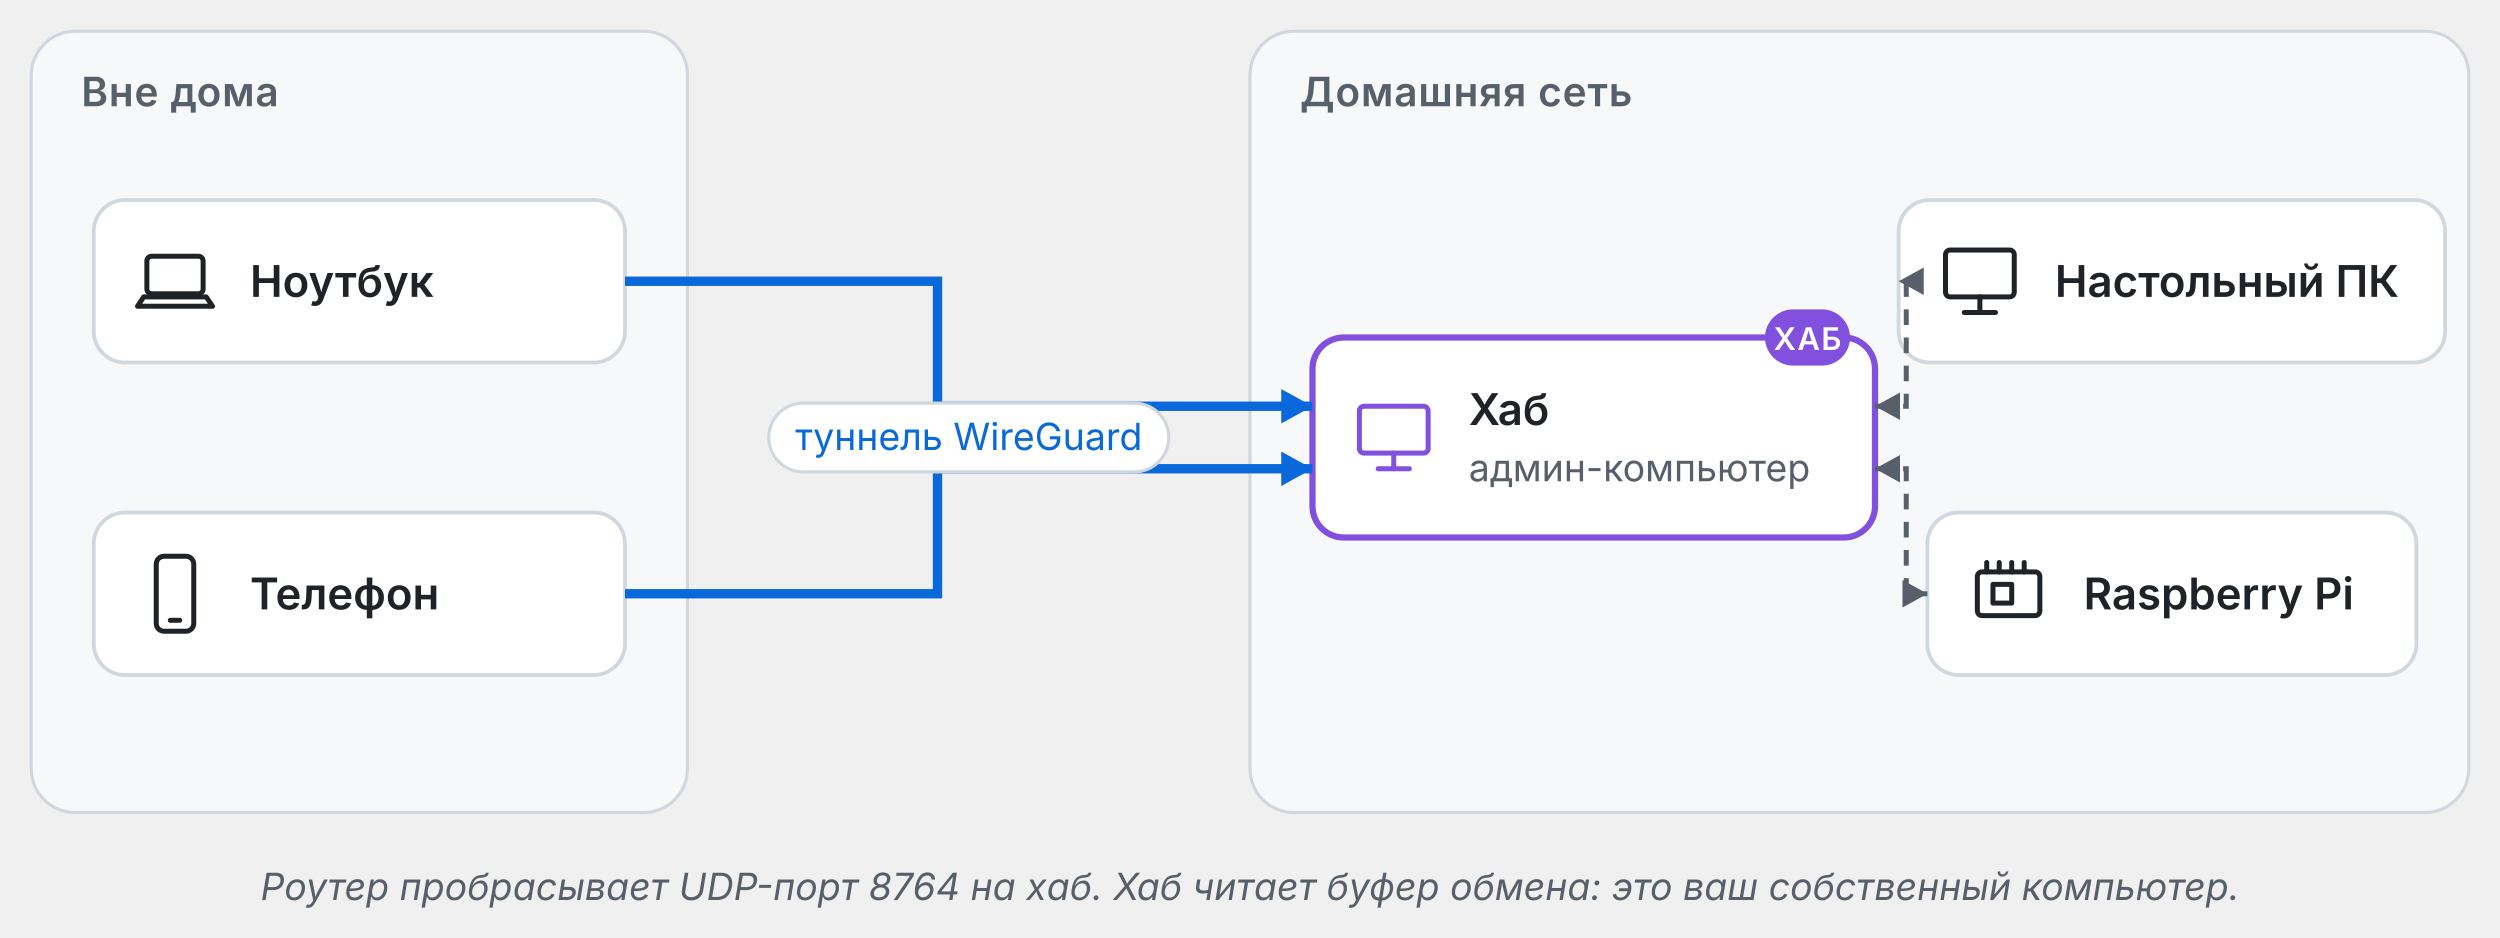
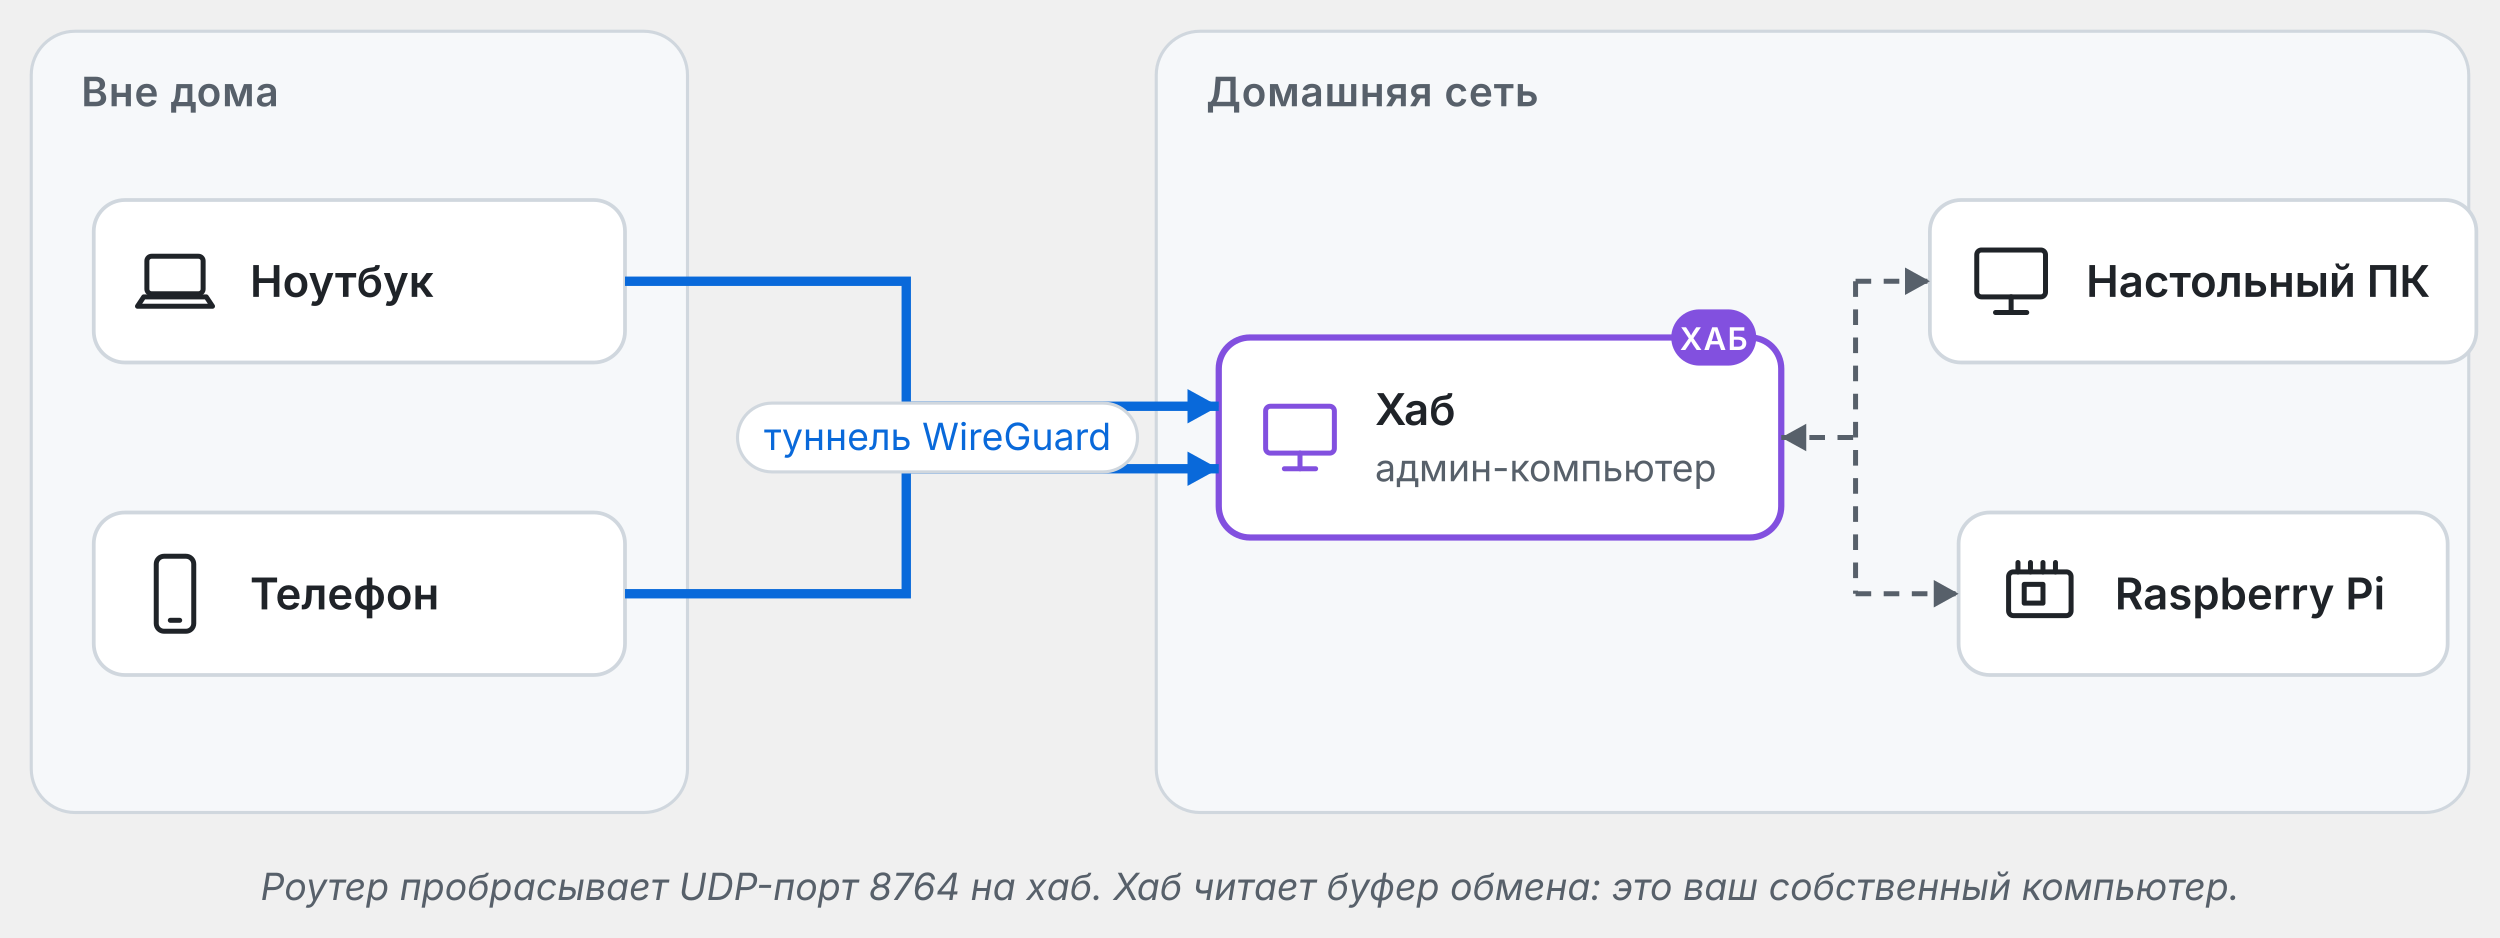
<svg xmlns="http://www.w3.org/2000/svg" lang="ru" width="800" height="300" viewBox="0 0 800 300" role="img" aria-label="Вне дома устройства подключаются к хабу через WireGuard-туннель группы">
  <style>
  .bg { fill: none; }
  .zone { fill: #f6f8fa; stroke: #d0d7de; stroke-width: 1; }
  .zone-t { fill: #57606a; font: 600 13px system-ui, -apple-system, 'Segoe UI', sans-serif; letter-spacing: .02em; }
  .card { fill: #ffffff; stroke: #d0d7de; stroke-width: 1.2; }
  .card.key { stroke: #8250df; stroke-width: 2; }
  .card.srv { fill: #fff8c5; stroke: #d4a72c; }
  .t { fill: #1f2328; font: 600 14px system-ui, -apple-system, 'Segoe UI', sans-serif; }
  .s { fill: #57606a; font: 12px system-ui, -apple-system, 'Segoe UI', sans-serif; }
  .ic { fill: none; stroke: #1f2328; stroke-width: 1.6; stroke-linecap: round; stroke-linejoin: round; }
  .key .ic, .ic.key { stroke: #8250df; }
  .badge { fill: #8250df; }
  .badge-t { fill: #ffffff; font: 600 10px system-ui, -apple-system, 'Segoe UI', sans-serif; letter-spacing: .04em; }
  .e-tunnel { fill: none; stroke: #0969da; stroke-width: 3; }
  .e-home { fill: none; stroke: #57606a; stroke-width: 1.6; stroke-dasharray: 5 4; }
  .e-pair { fill: none; stroke: #8250df; stroke-width: 1.8; }
  .e-e2e { fill: none; stroke: #1a7f37; stroke-width: 1.8; stroke-dasharray: 2 4; stroke-linecap: round; }
  .a-tunnel { fill: #0969da; } .a-home { fill: #57606a; } .a-pair { fill: #8250df; } .a-e2e { fill: #1a7f37; }
  .lbl-bg { fill: #ffffff; stroke: #d0d7de; stroke-width: 1; }
  .lbl { fill: #1f2328; font: 12px system-ui, -apple-system, 'Segoe UI', sans-serif; }
  .lbl.tunnel { fill: #0969da; } .lbl.pair { fill: #8250df; } .lbl.e2e { fill: #1a7f37; }
  .note { fill: #57606a; font: italic 12px system-ui, -apple-system, 'Segoe UI', sans-serif; }
  @media (prefers-color-scheme: dark) {
    .zone { fill: #161b22; stroke: #30363d; }
    .zone-t, .s, .note { fill: #8b949e; }
    .card { fill: #0d1117; stroke: #3d444d; }
    .card.key { stroke: #a371f7; }
    .card.srv { fill: #272115; stroke: #9e6a03; }
    .t, .lbl { fill: #e6edf3; }
    .ic { stroke: #e6edf3; }
    .key .ic, .ic.key { stroke: #a371f7; }
    .badge { fill: #a371f7; }
    .badge-t { fill: #0d1117; }
    .e-tunnel { stroke: #4493f8; } .a-tunnel { fill: #4493f8; } .lbl.tunnel { fill: #4493f8; }
    .e-home { stroke: #8b949e; } .a-home { fill: #8b949e; }
    .e-pair { stroke: #a371f7; } .a-pair { fill: #a371f7; } .lbl.pair { fill: #a371f7; }
    .e-e2e { stroke: #3fb950; } .a-e2e { fill: #3fb950; } .lbl.e2e { fill: #3fb950; }
    .lbl-bg { fill: #0d1117; stroke: #3d444d; }
  }
</style>
  <rect class="zone" x="10" y="10" width="210" height="250" rx="14" />
  <text class="zone-t" x="26" y="34">Вне дома</text>
-   <rect class="zone" x="400" y="10" width="390" height="250" rx="14" />
-   <text class="zone-t" x="416" y="34">Домашняя сеть</text>
+   <rect class="zone" x="370" y="10" width="420" height="250" rx="14" />
+   <text class="zone-t" x="386" y="34">Домашняя сеть</text>
  <g class="">
    <rect class="card " x="30.0" y="64.0" width="170" height="52" rx="10" />
    <g transform="translate(42.0,76)" class="ic">
      <rect x="5" y="6" width="18" height="12" rx="1.5" />
      <path d="M2 22h24l-2 -3H4z" />
    </g>
    <text class="t" x="80.0" y="95">Ноутбук</text>
  </g>
  <g class="">
    <rect class="card " x="30.0" y="164.0" width="170" height="52" rx="10" />
    <g transform="translate(42.0,176)" class="ic">
      <rect x="8" y="2" width="12" height="24" rx="2.5" />
      <line x1="12.5" y1="22.5" x2="15.5" y2="22.5" />
    </g>
    <text class="t" x="80.0" y="195">Телефон</text>
  </g>
  <g class="key">
-     <rect class="card key" x="420.0" y="108.0" width="180" height="64" rx="10" />
-     <g transform="translate(432.0,126)" class="ic">
+     <rect class="card key" x="390.0" y="108.0" width="180" height="64" rx="10" />
+     <g transform="translate(402.0,126)" class="ic">
      <rect x="3" y="4" width="22" height="15" rx="1.5" />
      <line x1="14" y1="19" x2="14" y2="24" />
      <line x1="9" y1="24" x2="19" y2="24" />
    </g>
-     <text class="t" x="470.0" y="136">Хаб</text>
-     <text class="s" x="470.0" y="154">админ-компьютер</text>
-     <rect class="badge" x="564.8" y="99.0" width="27.2" height="18" rx="9" />
-     <text class="badge-t" x="578.4" y="112.0" text-anchor="middle">ХАБ</text>
+     <text class="t" x="440.0" y="136">Хаб</text>
+     <text class="s" x="440.0" y="154">админ-компьютер</text>
+     <rect class="badge" x="534.8" y="99.0" width="27.2" height="18" rx="9" />
+     <text class="badge-t" x="548.4" y="112.0" text-anchor="middle">ХАБ</text>
  </g>
  <g class="">
-     <rect class="card " x="607.562" y="64.0" width="174.875" height="52" rx="10" />
-     <g transform="translate(619.5625,76)" class="ic">
+     <rect class="card " x="617.562" y="64.0" width="174.875" height="52" rx="10" />
+     <g transform="translate(629.5625,76)" class="ic">
      <rect x="3" y="4" width="22" height="15" rx="1.5" />
      <line x1="14" y1="19" x2="14" y2="24" />
      <line x1="9" y1="24" x2="19" y2="24" />
    </g>
-     <text class="t" x="657.562" y="95">Настольный ПК</text>
+     <text class="t" x="667.562" y="95">Настольный ПК</text>
  </g>
  <g class="">
-     <rect class="card " x="616.75" y="164.0" width="156.5" height="52" rx="10" />
-     <g transform="translate(628.75,176)" class="ic">
+     <rect class="card " x="626.75" y="164.0" width="156.5" height="52" rx="10" />
+     <g transform="translate(638.75,176)" class="ic">
      <rect x="4" y="7" width="20" height="14" rx="1.5" />
      <rect x="9" y="11" width="6" height="6" />
      <line x1="7" y1="4" x2="7" y2="7" />
      <line x1="11" y1="4" x2="11" y2="7" />
      <line x1="15" y1="4" x2="15" y2="7" />
      <line x1="19" y1="4" x2="19" y2="7" />
    </g>
-     <text class="t" x="666.75" y="195">Raspberry Pi</text>
+     <text class="t" x="676.75" y="195">Raspberry Pi</text>
  </g>
-   <path class="e-tunnel" d="M200.0,90.0 L300,90 L300,130 L420.0,130" />
-   <path class="a-tunnel" d="M420.0,130 L410.0,124.5 L410.0,135.5z" />
-   <path class="e-tunnel" d="M200.0,190.0 L300,190 L300,150 L420.0,150" />
-   <path class="a-tunnel" d="M420.0,150 L410.0,144.5 L410.0,155.5z" />
-   <path class="e-home" d="M600.0,130 L610,130 L610,90 L607.562,90.0" />
-   <path class="a-home" d="M607.562,90.0 L615.6,94.4 L615.6,85.6z" />
-   <path class="a-home" d="M600.0,130 L608.0,134.4 L608.0,125.6z" />
-   <path class="e-home" d="M600.0,150 L610,150 L610,190 L616.75,190.0" />
-   <path class="a-home" d="M616.75,190.0 L608.8,185.6 L608.8,194.4z" />
-   <path class="a-home" d="M600.0,150 L608.0,154.4 L608.0,145.6z" />
+   <path class="e-tunnel" d="M200.0,90.0 L290,90 L290,130 L390.0,130" />
+   <path class="a-tunnel" d="M390.0,130 L380.0,124.5 L380.0,135.5z" />
+   <path class="e-tunnel" d="M200.0,190.0 L290,190 L290,150 L390.0,150" />
+   <path class="a-tunnel" d="M390.0,150 L380.0,144.5 L380.0,155.5z" />
+   <path class="e-home" d="M570.0,140.0 L593.781,140" />
+   <path class="a-home" d="M570.0,140.0 L578.0,144.4 L578.0,135.6z" />
+   <path class="e-home" d="M593.781,90 L593.781,190" />
+   <path class="e-home" d="M593.781,90 L617.562,90.0" />
+   <path class="a-home" d="M617.562,90.0 L609.6,85.6 L609.6,94.4z" />
+   <path class="e-home" d="M593.781,190 L626.75,190.0" />
+   <path class="a-home" d="M626.75,190.0 L618.8,185.6 L618.8,194.4z" />
  <text class="note" x="400" y="288" text-anchor="middle">Роутер пробрасывает UDP-порт 8764 на хаб. Хаб читает буфер обмена: это ваш собственный компьютер.</text>
-   <rect class="lbl-bg" x="246.0" y="129.0" width="128.0" height="22" rx="11.0" />
-   <text class="lbl tunnel" x="310" y="144.0" text-anchor="middle">туннель WireGuard</text>
+   <rect class="lbl-bg" x="236.0" y="129.0" width="128.0" height="22" rx="11.0" />
+   <text class="lbl tunnel" x="300" y="144.0" text-anchor="middle">туннель WireGuard</text>
</svg>
